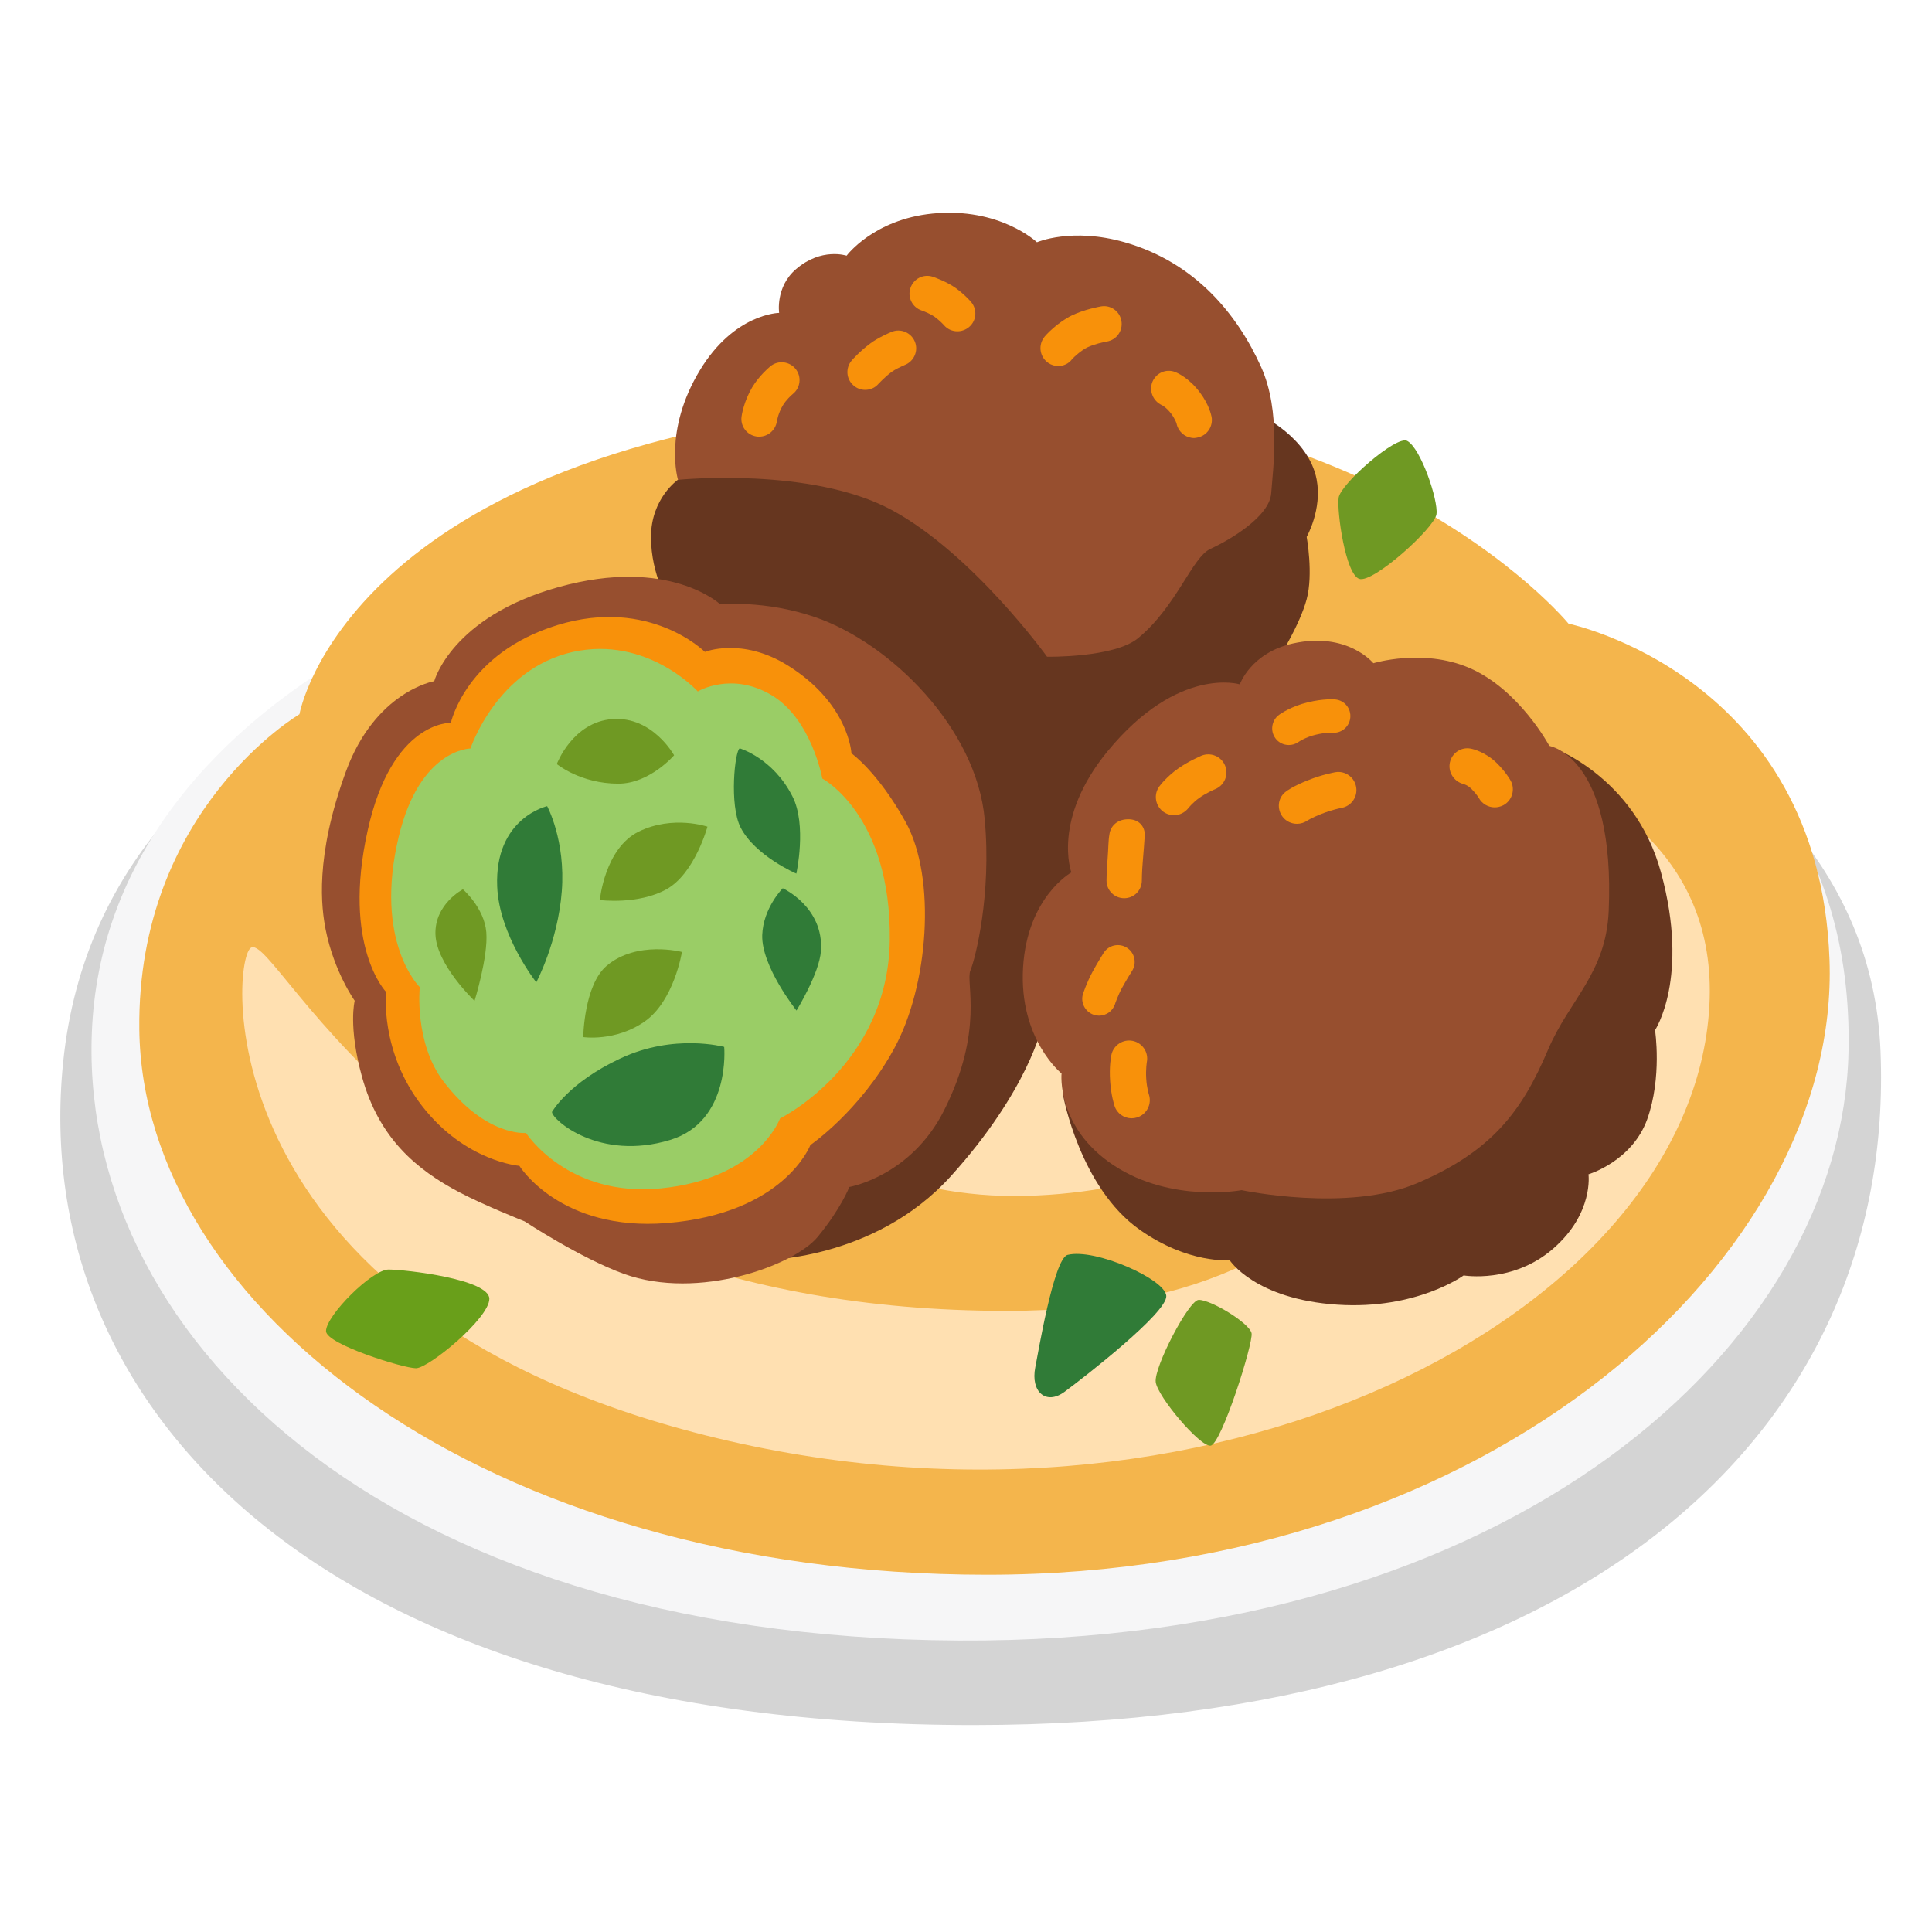
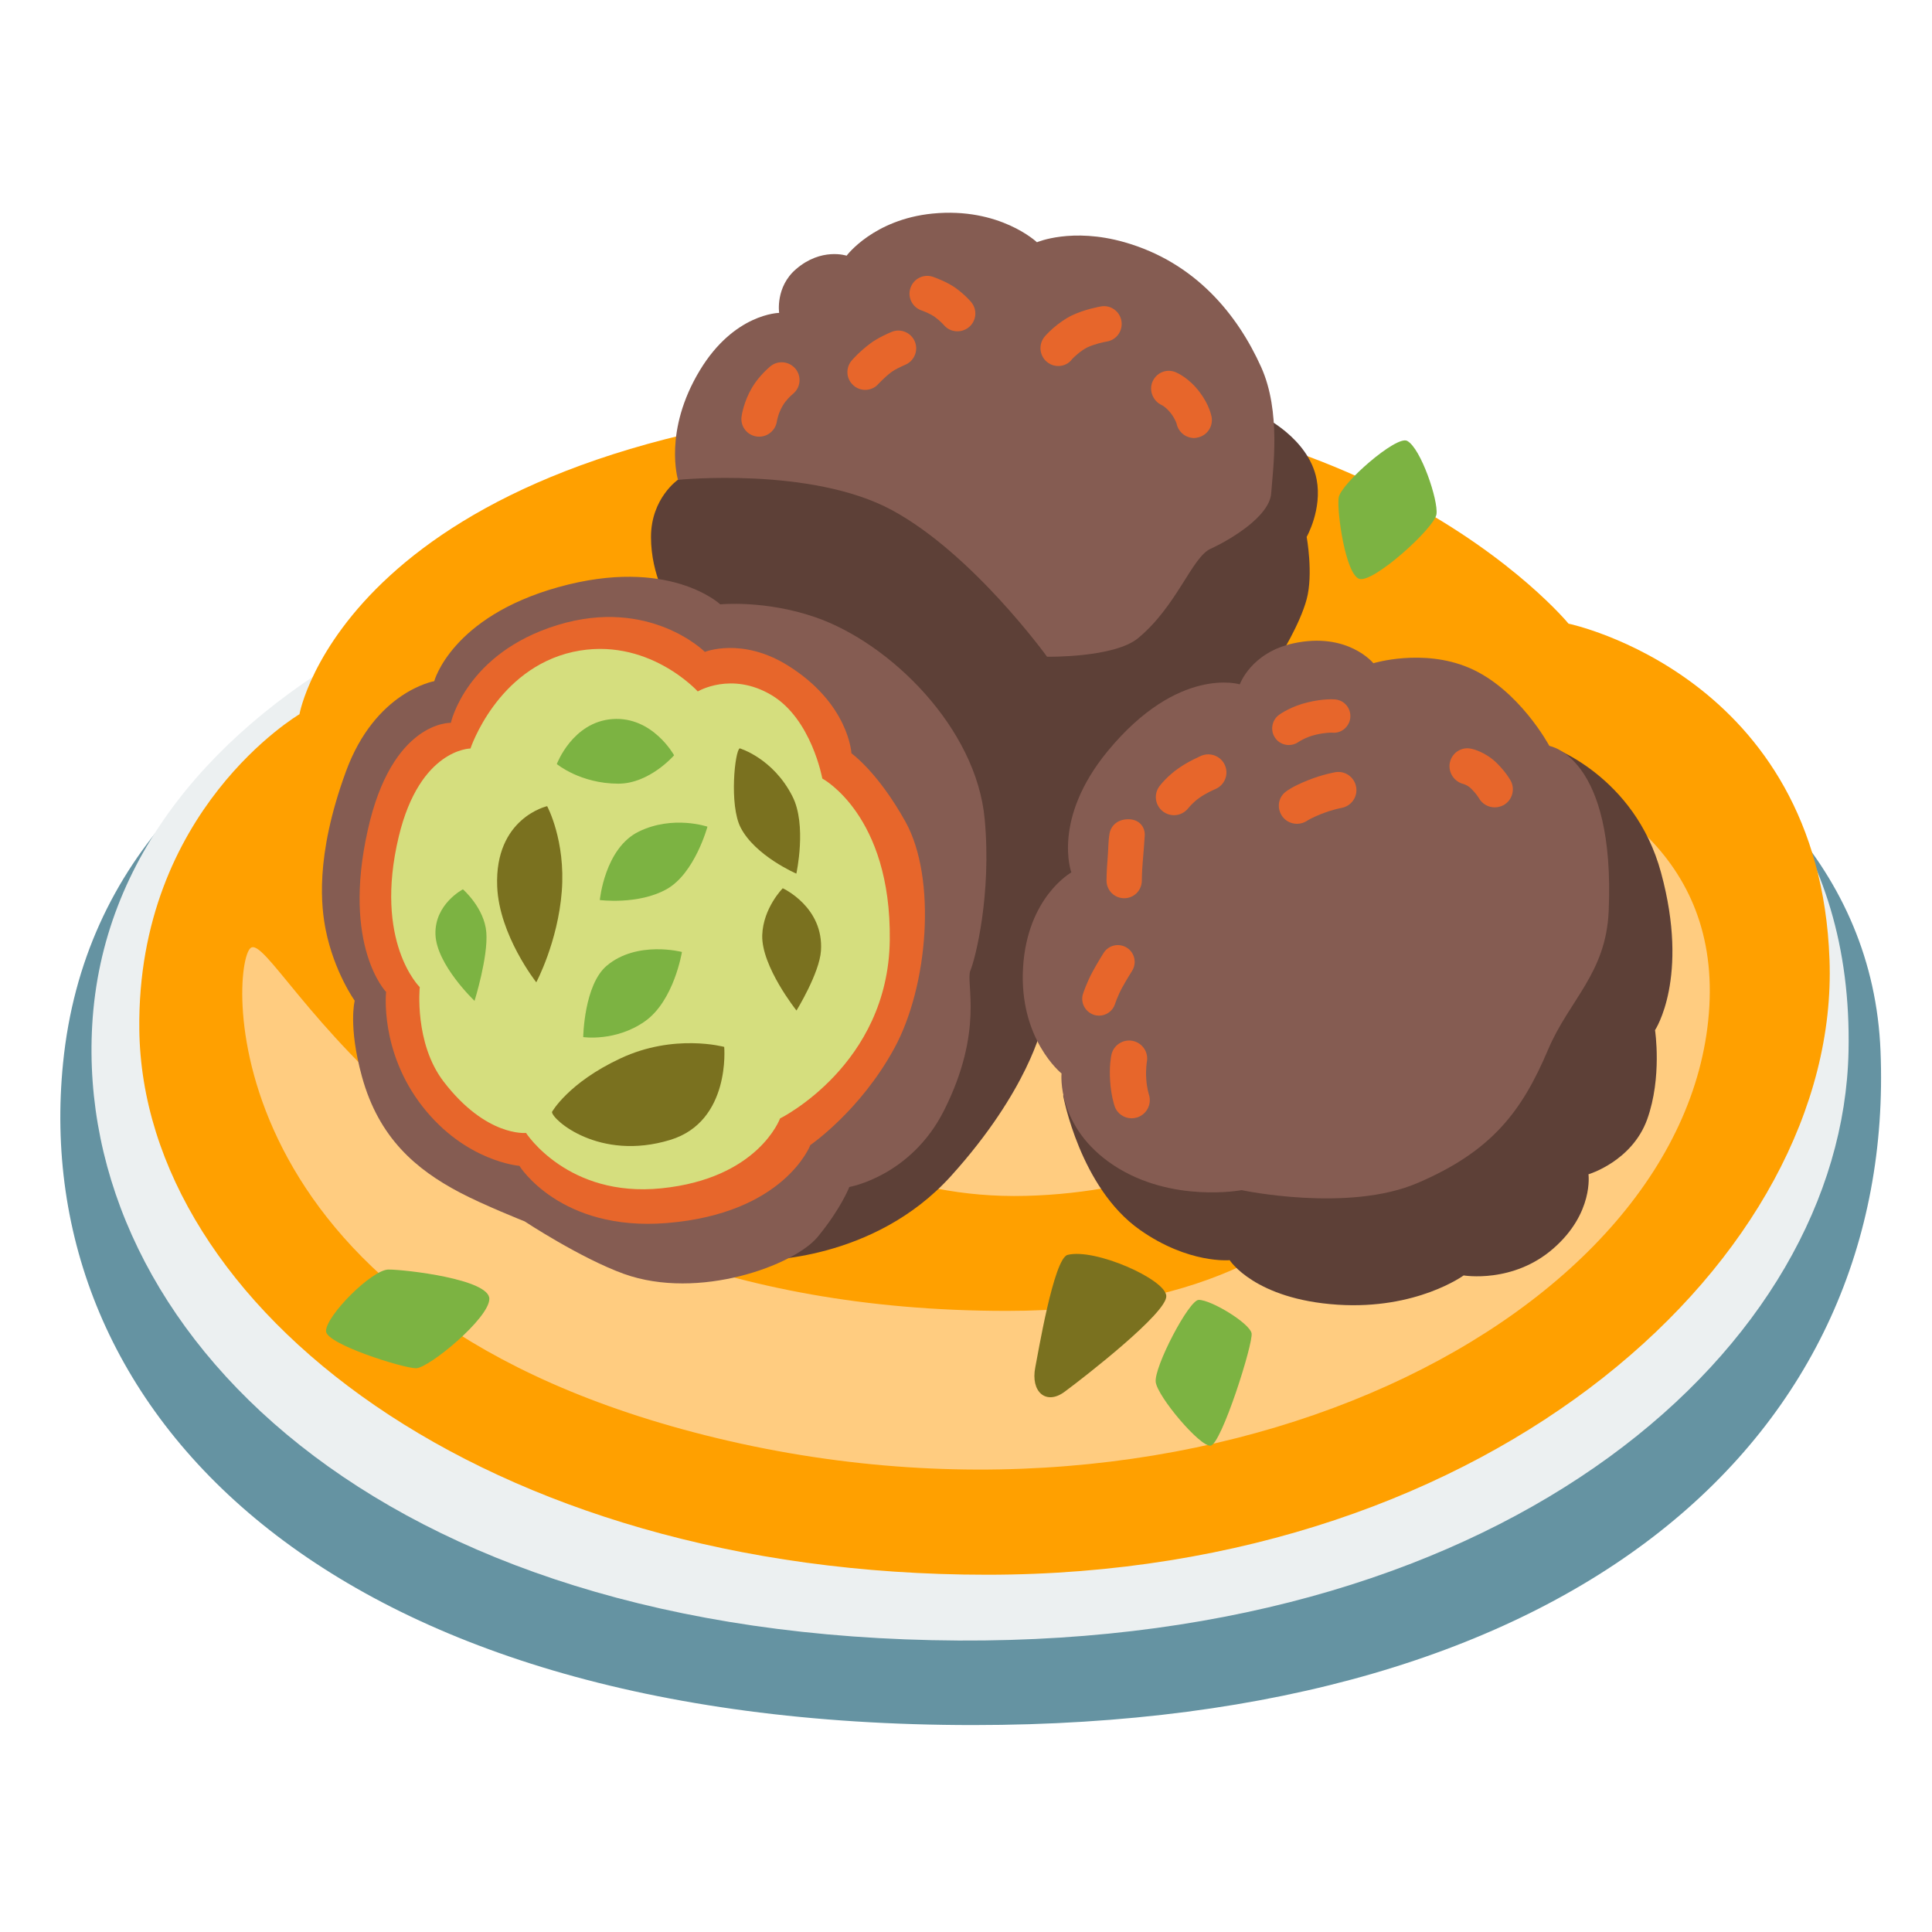
- <svg xmlns="http://www.w3.org/2000/svg" version="1.1" id="Layer_3" x="0px" y="0px" viewBox="0 0 128 128" style="enable-background:new 0 0 128 128;" xml:space="preserve">
-   <path style="fill:#D4D4D4;" d="M64.48,114.29c40.2,0,61.13-19.34,60.11-44.65C123.63,45.67,90,36.78,65.64,36.78  S6.9,43.41,4.18,70.41C1.86,93.42,21.57,114.29,64.48,114.29z" />
-   <path style="fill:#F6F6F7;" d="M63.52,108.69c36.72,0.19,58.55-19.6,58.95-39.04C123.05,42,92.12,34.85,63.32,34.08  C35.61,33.33,7.39,45.7,6.11,67.9C4.95,88,24.85,108.48,63.52,108.69z" />
-   <path style="fill:#F4B54C;" d="M9.23,68.2C9.44,86.52,32,104.33,65.39,104.33c33.73,0,56.53-21.24,55.82-40.75  c-0.68-18.83-17.29-22.26-17.29-22.26S89.91,24.2,58.54,26.77c-35.61,2.91-38.7,20.55-38.7,20.55S9.06,53.65,9.23,68.2z" />
-   <path style="fill:#FFE0B1;" d="M16.6,62.81c-1.36,1.13-2.73,23.64,29.35,32.08c34.06,8.96,66.17-7.8,67.3-28.24  S81.2,47.37,81.2,47.37s-0.28,8.88-0.14,12.41c0.14,3.53-12.5,7.33-22.84,7.47c-10.29,0.14-16.07-2.12-16.07-2.12  s9.21,14.53,25.8,14.1C84.3,78.82,94.46,67.4,94.46,67.4s-0.95,19.45-27.74,19.45C28.79,86.85,18.29,61.4,16.6,62.81z" />
-   <path style="fill:#66361F;" d="M54.08,28.77l-9.16,3.01c0,0-1.79,1.23-1.79,3.8c0,2.57,1.23,4.47,1.23,4.47l6.03,43.44  c0,0,7.48,0.11,12.62-5.58c5.14-5.69,6.03-9.94,6.03-9.94l2.19,1.12l-0.79,3.51c0,0,1.11,6.09,5.08,8.88  c3.22,2.27,5.95,2.01,5.95,2.01s1.65,2.59,7.15,2.95c5.24,0.34,8.35-1.94,8.35-1.94s3.27,0.56,5.95-1.79  c2.68-2.34,2.32-4.91,2.32-4.91s2.88-0.85,3.89-3.64c1-2.79,0.52-5.91,0.52-5.91s2.3-3.45,0.4-10.43c-1.75-6.46-7.37-8.37-7.37-8.37  L84.78,43.5c0,0,1.34-2.12,1.79-3.8c0.45-1.67,0-4.13,0-4.13s1.04-1.82,0.66-3.81c-0.53-2.76-3.67-4.23-3.67-4.23L54.08,28.77z" />
-   <path style="fill:#974F2F;" d="M51.62,20.73c0,0-2.97,0.03-5.25,3.8c-2.44,4.03-1.45,7.26-1.45,7.26s8.82-0.89,14.18,2.01  c5.36,2.9,10.27,9.71,10.27,9.71s4.44,0.08,6.03-1.23c2.57-2.12,3.57-5.36,4.8-5.92s3.91-2.12,4.02-3.68  c0.11-1.56,0.67-5.41-0.67-8.37c-1.56-3.46-4.35-6.92-9.04-8.26c-3.5-1-5.81,0-5.81,0s-2.46-2.34-6.92-1.9  c-3.91,0.39-5.69,2.79-5.69,2.79s-1.67-0.56-3.35,0.89C51.36,19.01,51.62,20.73,51.62,20.73z" />
-   <path style="fill:#974F2F;" d="M47.72,40.04c0,0-3.39-3.19-10.73-1.14c-7.09,1.98-8.22,6.23-8.22,6.23s-3.9,0.66-5.85,5.98  c-2.09,5.71-1.62,9.07-1.34,10.5c0.56,2.79,1.92,4.69,1.92,4.69s-0.44,1.69,0.48,5.03c1.12,4.07,3.59,6.15,6.47,7.67  c1.59,0.84,4.31,1.92,4.31,1.92s3.7,2.44,6.58,3.48c4.94,1.77,11.28-0.56,12.84-2.46c1.56-1.9,2.09-3.3,2.09-3.3s4.08-0.7,6.28-5.08  c2.67-5.31,1.41-8.47,1.74-9.26c0.33-0.78,1.41-5.04,0.95-10.01C64.7,48.25,59,42.61,54.01,40.89  C50.67,39.74,47.72,40.04,47.72,40.04z" />
-   <path style="fill:#974F2F;" d="M82.26,78.85c0,0,7.05,1.5,11.65-0.47c4.93-2.11,6.92-4.75,8.65-8.83c1.41-3.32,3.84-5.05,4.02-9.19  c0.44-10.24-3.93-10.94-3.93-10.94s-2.01-3.77-5.33-5.18c-3.06-1.3-6.33-0.3-6.33-0.3s-1.71-2.11-5.33-1.31  c-2.79,0.62-3.52,2.71-3.52,2.71s-4.07-1.26-8.75,4.42c-3.72,4.52-2.41,8.04-2.41,8.04s-2.92,1.62-3.2,6.3  c-0.28,4.75,2.55,7.02,2.55,7.02s-0.36,3.57,3.46,6.09C77.62,79.73,82.26,78.85,82.26,78.85z" />
-   <path style="fill:#F8910A;" d="M29.87,47.89c0,0-3.9-0.16-5.51,7.13c-1.71,7.68,1.22,10.7,1.22,10.7s-0.44,3.95,2.42,7.6  s6.41,3.92,6.41,3.92s2.69,4.36,9.76,3.79c7.81-0.63,9.52-5.17,9.52-5.17s3.29-2.25,5.55-6.39c2.27-4.14,2.82-11.28,0.76-15.01  c-1.85-3.33-3.59-4.55-3.59-4.55s-0.16-3.3-4.23-5.83c-3.03-1.88-5.48-0.89-5.48-0.89s-3.65-3.65-9.76-1.78  C30.87,43.27,29.87,47.89,29.87,47.89z" />
-   <path style="fill:#9ACD66;" d="M31.17,49.59c0,0-3.35,0.01-4.75,5.83c-1.68,7,1.39,9.98,1.39,9.98s-0.38,3.71,1.59,6.27  c2.82,3.67,5.45,3.39,5.45,3.39s2.76,4.3,8.96,3.67c6.44-0.65,7.87-4.63,7.87-4.63s7.17-3.54,7.27-11.82s-4.47-10.7-4.47-10.7  s-0.71-3.95-3.37-5.53c-2.66-1.58-4.88-0.24-4.88-0.24s-3.35-3.7-8.27-2.62C32.91,44.32,31.17,49.59,31.17,49.59z" />
-   <path style="fill:#699F1A;" d="M21.6,88.19c0,0.86,5.12,2.46,5.96,2.46s4.86-3.31,4.86-4.6c0-1.3-5.57-1.94-6.68-1.94  C24.65,84.11,21.6,87.16,21.6,88.19z" />
-   <path style="fill:#307B37;" d="M70.73,83.14c-0.92,0.23-1.98,6.68-2.14,7.45c-0.32,1.62,0.71,2.53,1.94,1.62  c1.38-1.02,6.81-5.25,6.74-6.35C77.22,84.76,72.55,82.68,70.73,83.14z" />
-   <path style="fill:#6F9923;" d="M79.42,86.12c-0.65,0-2.98,4.47-2.85,5.45c0.13,0.97,2.92,4.28,3.63,4.21  c0.71-0.06,2.85-6.81,2.72-7.45C82.79,87.67,80.26,86.12,79.42,86.12z" />
-   <path style="fill:#6F9923;" d="M93.23,29.21c-0.71-0.39-4.41,2.85-4.54,3.76c-0.13,0.91,0.45,5.06,1.36,5.38  c0.91,0.32,4.99-3.37,5.12-4.28C95.3,33.16,94.14,29.7,93.23,29.21z" />
-   <path style="fill:#6F9923;" d="M39.74,59.63c0,0,0.32-3.44,2.59-4.54c2.27-1.1,4.54-0.32,4.54-0.32s-0.84,3.11-2.72,4.15  C42.27,59.96,39.74,59.63,39.74,59.63z" />
-   <path style="fill:#6F9923;" d="M40.2,63.98c-1.51,1.27-1.56,4.73-1.56,4.73s2.14,0.32,4.08-1.04c1.94-1.36,2.46-4.6,2.46-4.6  S42.21,62.29,40.2,63.98z" />
-   <path style="fill:#6F9923;" d="M36.89,50.62c0,0,1.04-2.79,3.69-2.98c2.66-0.19,4.08,2.4,4.08,2.4s-1.62,1.88-3.69,1.88  C38.45,51.92,36.89,50.62,36.89,50.62z" />
-   <path style="fill:#6F9923;" d="M30.67,58.92c0,0-1.88,0.97-1.82,2.98c0.06,2.01,2.59,4.41,2.59,4.41s0.91-2.92,0.78-4.54  C32.09,60.15,30.67,58.92,30.67,58.92z" />
-   <path style="fill:#307B37;" d="M35.53,65.08c0,0,1.43-2.67,1.69-6.03c0.26-3.37-0.97-5.64-0.97-5.64s-3.49,0.78-3.31,5.32  C33.07,61.97,35.53,65.08,35.53,65.08z" />
-   <path style="fill:#307B37;" d="M49.01,49.58c-0.32,0.13-0.71,3.75,0.06,5.25c0.97,1.88,3.69,3.05,3.69,3.05s0.71-3.23-0.26-5.12  C51.22,50.23,49.01,49.58,49.01,49.58z" />
-   <path style="fill:#307B37;" d="M51.86,58.85c0,0-1.3,1.3-1.36,3.11c-0.06,2.07,2.27,4.99,2.27,4.99s1.52-2.47,1.62-3.95  C54.59,60.09,51.86,58.85,51.86,58.85z" />
-   <path style="fill:#307B37;" d="M36.57,73.67c0,0.5,3.12,3.29,7.84,1.85c4.02-1.23,3.57-6.16,3.57-6.16s-3.31-0.91-6.87,0.76  C37.64,71.74,36.57,73.67,36.57,73.67z" />
+ <svg xmlns="http://www.w3.org/2000/svg" width="100%" height="100%" viewBox="0 0 128 128" version="1.1" xml:space="preserve" style="fill-rule:evenodd;clip-rule:evenodd;stroke-linejoin:round;stroke-miterlimit:2;">
+   <path d="M64.48,114.29C104.68,114.29 125.61,94.95 124.59,69.64C123.63,45.67 90,36.78 65.64,36.78C41.28,36.78 6.9,43.41 4.18,70.41C1.86,93.42 21.57,114.29 64.48,114.29Z" style="fill:rgb(101,147,162);fill-rule:nonzero;" />
+   <path d="M63.52,108.69C100.24,108.88 122.07,89.09 122.47,69.65C123.05,42 92.12,34.85 63.32,34.08C35.61,33.33 7.39,45.7 6.11,67.9C4.95,88 24.85,108.48 63.52,108.69Z" style="fill:rgb(236,240,241);fill-rule:nonzero;" />
+   <path d="M9.23,68.2C9.44,86.52 32,104.33 65.39,104.33C99.12,104.33 121.92,83.09 121.21,63.58C120.53,44.75 103.92,41.32 103.92,41.32C103.92,41.32 89.91,24.2 58.54,26.77C22.93,29.68 19.84,47.32 19.84,47.32C19.84,47.32 9.06,53.65 9.23,68.2Z" style="fill:rgb(255,160,0);fill-rule:nonzero;" />
+   <path d="M16.6,62.81C15.24,63.94 13.87,86.45 45.95,94.89C80.01,103.85 112.12,87.09 113.25,66.65C114.38,46.21 81.2,47.37 81.2,47.37C81.2,47.37 80.92,56.25 81.06,59.78C81.2,63.31 68.56,67.11 58.22,67.25C47.93,67.39 42.15,65.13 42.15,65.13C42.15,65.13 51.36,79.66 67.95,79.23C84.3,78.82 94.46,67.4 94.46,67.4C94.46,67.4 93.51,86.85 66.72,86.85C28.79,86.85 18.29,61.4 16.6,62.81Z" style="fill:rgb(255,204,128);fill-rule:nonzero;" />
+   <path d="M54.08,28.77L44.92,31.78C44.92,31.78 43.13,33.01 43.13,35.58C43.13,38.15 44.36,40.05 44.36,40.05L50.39,83.49C50.39,83.49 57.87,83.6 63.01,77.91C68.15,72.22 69.04,67.97 69.04,67.97L71.23,69.09L70.44,72.6C70.44,72.6 71.55,78.69 75.52,81.48C78.74,83.75 81.47,83.49 81.47,83.49C81.47,83.49 83.12,86.08 88.62,86.44C93.86,86.78 96.97,84.5 96.97,84.5C96.97,84.5 100.24,85.06 102.92,82.71C105.6,80.37 105.24,77.8 105.24,77.8C105.24,77.8 108.12,76.95 109.13,74.16C110.13,71.37 109.65,68.25 109.65,68.25C109.65,68.25 111.95,64.8 110.05,57.82C108.3,51.36 102.68,49.45 102.68,49.45L84.78,43.5C84.78,43.5 86.12,41.38 86.57,39.7C87.02,38.03 86.57,35.57 86.57,35.57C86.57,35.57 87.61,33.75 87.23,31.76C86.7,29 83.56,27.53 83.56,27.53L54.08,28.77Z" style="fill:rgb(93,64,55);fill-rule:nonzero;" />
+   <path d="M51.62,20.73C51.62,20.73 48.65,20.76 46.37,24.53C43.93,28.56 44.92,31.79 44.92,31.79C44.92,31.79 53.74,30.9 59.1,33.8C64.46,36.7 69.37,43.51 69.37,43.51C69.37,43.51 73.81,43.59 75.4,42.28C77.97,40.16 78.97,36.92 80.2,36.36C81.43,35.8 84.11,34.24 84.22,32.68C84.33,31.12 84.89,27.27 83.55,24.31C81.99,20.85 79.2,17.39 74.51,16.05C71.01,15.05 68.7,16.05 68.7,16.05C68.7,16.05 66.24,13.71 61.78,14.15C57.87,14.54 56.09,16.94 56.09,16.94C56.09,16.94 54.42,16.38 52.74,17.83C51.36,19.01 51.62,20.73 51.62,20.73Z" style="fill:rgb(133,92,82);fill-rule:nonzero;" />
+   <path d="M47.72,40.04C47.72,40.04 44.33,36.85 36.99,38.9C29.9,40.88 28.77,45.13 28.77,45.13C28.77,45.13 24.87,45.79 22.92,51.11C20.83,56.82 21.3,60.18 21.58,61.61C22.14,64.4 23.5,66.3 23.5,66.3C23.5,66.3 23.06,67.99 23.98,71.33C25.1,75.4 27.57,77.48 30.45,79C32.04,79.84 34.76,80.92 34.76,80.92C34.76,80.92 38.46,83.36 41.34,84.4C46.28,86.17 52.62,83.84 54.18,81.94C55.74,80.04 56.27,78.64 56.27,78.64C56.27,78.64 60.35,77.94 62.55,73.56C65.22,68.25 63.96,65.09 64.29,64.3C64.62,63.52 65.7,59.26 65.24,54.29C64.7,48.25 59,42.61 54.01,40.89C50.67,39.74 47.72,40.04 47.72,40.04Z" style="fill:rgb(133,92,82);fill-rule:nonzero;" />
+   <path d="M82.26,78.85C82.26,78.85 89.31,80.35 93.91,78.38C98.84,76.27 100.83,73.63 102.56,69.55C103.97,66.23 106.4,64.5 106.58,60.36C107.02,50.12 102.65,49.42 102.65,49.42C102.65,49.42 100.64,45.65 97.32,44.24C94.26,42.94 90.99,43.94 90.99,43.94C90.99,43.94 89.28,41.83 85.66,42.63C82.87,43.25 82.14,45.34 82.14,45.34C82.14,45.34 78.07,44.08 73.39,49.76C69.67,54.28 70.98,57.8 70.98,57.8C70.98,57.8 68.06,59.42 67.78,64.1C67.5,68.85 70.33,71.12 70.33,71.12C70.33,71.12 69.97,74.69 73.79,77.21C77.62,79.73 82.26,78.85 82.26,78.85Z" style="fill:rgb(133,92,82);fill-rule:nonzero;" />
+   <path d="M29.87,47.89C29.87,47.89 25.97,47.73 24.36,55.02C22.65,62.7 25.58,65.72 25.58,65.72C25.58,65.72 25.14,69.67 28,73.32C30.86,76.97 34.41,77.24 34.41,77.24C34.41,77.24 37.1,81.6 44.17,81.03C51.98,80.4 53.69,75.86 53.69,75.86C53.69,75.86 56.98,73.61 59.24,69.47C61.51,65.33 62.06,58.19 60,54.46C58.15,51.13 56.41,49.91 56.41,49.91C56.41,49.91 56.25,46.61 52.18,44.08C49.15,42.2 46.7,43.19 46.7,43.19C46.7,43.19 43.05,39.54 36.94,41.41C30.87,43.27 29.87,47.89 29.87,47.89Z" style="fill:rgb(231,102,43);fill-rule:nonzero;" />
+   <path d="M31.17,49.59C31.17,49.59 27.82,49.6 26.42,55.42C24.74,62.42 27.81,65.4 27.81,65.4C27.81,65.4 27.43,69.11 29.4,71.67C32.22,75.34 34.85,75.06 34.85,75.06C34.85,75.06 37.61,79.36 43.81,78.73C50.25,78.08 51.68,74.1 51.68,74.1C51.68,74.1 58.85,70.56 58.95,62.28C59.05,54 54.48,51.58 54.48,51.58C54.48,51.58 53.77,47.63 51.11,46.05C48.45,44.47 46.23,45.81 46.23,45.81C46.23,45.81 42.88,42.11 37.96,43.19C32.91,44.32 31.17,49.59 31.17,49.59Z" style="fill:rgb(213,222,126);fill-rule:nonzero;" />
+   <path d="M21.6,88.19C21.6,89.05 26.72,90.65 27.56,90.65C28.4,90.65 32.42,87.34 32.42,86.05C32.42,84.75 26.85,84.11 25.74,84.11C24.65,84.11 21.6,87.16 21.6,88.19Z" style="fill:rgb(124,179,66);fill-rule:nonzero;" />
+   <path d="M70.73,83.14C69.81,83.37 68.75,89.82 68.59,90.59C68.27,92.21 69.3,93.12 70.53,92.21C71.91,91.19 77.34,86.96 77.27,85.86C77.22,84.76 72.55,82.68 70.73,83.14Z" style="fill:rgb(122,113,31);fill-rule:nonzero;" />
+   <path d="M79.42,86.12C78.77,86.12 76.44,90.59 76.57,91.57C76.7,92.54 79.49,95.85 80.2,95.78C80.91,95.72 83.05,88.97 82.92,88.33C82.79,87.67 80.26,86.12 79.42,86.12Z" style="fill:rgb(124,179,66);fill-rule:nonzero;" />
+   <path d="M93.23,29.21C92.52,28.82 88.82,32.06 88.69,32.97C88.56,33.88 89.14,38.03 90.05,38.35C90.96,38.67 95.04,34.98 95.17,34.07C95.3,33.16 94.14,29.7 93.23,29.21Z" style="fill:rgb(124,179,66);fill-rule:nonzero;" />
+   <path d="M39.74,59.63C39.74,59.63 40.06,56.19 42.33,55.09C44.6,53.99 46.87,54.77 46.87,54.77C46.87,54.77 46.03,57.88 44.15,58.92C42.27,59.96 39.74,59.63 39.74,59.63Z" style="fill:rgb(124,179,66);fill-rule:nonzero;" />
+   <path d="M40.2,63.98C38.69,65.25 38.64,68.71 38.64,68.71C38.64,68.71 40.78,69.03 42.72,67.67C44.66,66.31 45.18,63.07 45.18,63.07C45.18,63.07 42.21,62.29 40.2,63.98Z" style="fill:rgb(124,179,66);fill-rule:nonzero;" />
+   <path d="M36.89,50.62C36.89,50.62 37.93,47.83 40.58,47.64C43.24,47.45 44.66,50.04 44.66,50.04C44.66,50.04 43.04,51.92 40.97,51.92C38.45,51.92 36.89,50.62 36.89,50.62Z" style="fill:rgb(124,179,66);fill-rule:nonzero;" />
+   <path d="M30.67,58.92C30.67,58.92 28.79,59.89 28.85,61.9C28.91,63.91 31.44,66.31 31.44,66.31C31.44,66.31 32.35,63.39 32.22,61.77C32.09,60.15 30.67,58.92 30.67,58.92Z" style="fill:rgb(124,179,66);fill-rule:nonzero;" />
+   <path d="M35.53,65.08C35.53,65.08 36.96,62.41 37.22,59.05C37.48,55.68 36.25,53.41 36.25,53.41C36.25,53.41 32.76,54.19 32.94,58.73C33.07,61.97 35.53,65.08 35.53,65.08Z" style="fill:rgb(122,113,31);fill-rule:nonzero;" />
+   <path d="M49.01,49.58C48.69,49.71 48.3,53.33 49.07,54.83C50.04,56.71 52.76,57.88 52.76,57.88C52.76,57.88 53.47,54.65 52.5,52.76C51.22,50.23 49.01,49.58 49.01,49.58Z" style="fill:rgb(122,113,31);fill-rule:nonzero;" />
+   <path d="M51.86,58.85C51.86,58.85 50.56,60.15 50.5,61.96C50.44,64.03 52.77,66.95 52.77,66.95C52.77,66.95 54.29,64.48 54.39,63C54.59,60.09 51.86,58.85 51.86,58.85Z" style="fill:rgb(122,113,31);fill-rule:nonzero;" />
+   <path d="M36.57,73.67C36.57,74.17 39.69,76.96 44.41,75.52C48.43,74.29 47.98,69.36 47.98,69.36C47.98,69.36 44.67,68.45 41.11,70.12C37.64,71.74 36.57,73.67 36.57,73.67Z" style="fill:rgb(122,113,31);fill-rule:nonzero;" />
  <g>
-     <path style="fill:#F8910A;" d="M74.48,59.51L74.48,59.51c-0.65,0-1.17-0.52-1.17-1.17c0,0,0-0.61,0.07-1.42   c0.06-0.75,0.04-1.2,0.13-1.69c0.08-0.49,0.51-0.99,1.33-0.95c0.71,0.04,1.04,0.58,1,1.1c-0.04,0.52-0.06,0.96-0.13,1.72   c-0.06,0.69-0.06,1.21-0.06,1.23C75.65,58.99,75.13,59.51,74.48,59.51z" />
+     <path d="M74.48,59.51C73.83,59.51 73.31,58.99 73.31,58.34C73.31,58.34 73.31,57.73 73.38,56.92C73.44,56.17 73.42,55.72 73.51,55.23C73.59,54.74 74.02,54.24 74.84,54.28C75.55,54.32 75.88,54.86 75.84,55.38C75.8,55.9 75.78,56.34 75.71,57.1C75.65,57.79 75.65,58.31 75.65,58.33C75.65,58.99 75.13,59.51 74.48,59.51Z" style="fill:rgb(231,102,43);fill-rule:nonzero;" />
  </g>
  <g>
-     <path style="fill:#F8910A;" d="M77.78,54.01c-0.25,0-0.5-0.08-0.72-0.24c-0.53-0.4-0.64-1.14-0.25-1.67   c0.05-0.07,0.51-0.67,1.27-1.2c0.67-0.47,1.43-0.79,1.51-0.83c0.61-0.25,1.31,0.03,1.57,0.64c0.26,0.61-0.03,1.31-0.64,1.57   c-0.01,0-0.6,0.25-1.06,0.58c-0.44,0.31-0.72,0.67-0.72,0.67C78.5,53.84,78.14,54.01,77.78,54.01z" />
+     <path d="M77.78,54.01C77.53,54.01 77.28,53.93 77.06,53.77C76.53,53.37 76.42,52.63 76.81,52.1C76.86,52.03 77.32,51.43 78.08,50.9C78.75,50.43 79.51,50.11 79.59,50.07C80.2,49.82 80.9,50.1 81.16,50.71C81.42,51.32 81.13,52.02 80.52,52.28C80.51,52.28 79.92,52.53 79.46,52.86C79.02,53.17 78.74,53.53 78.74,53.53C78.5,53.84 78.14,54.01 77.78,54.01Z" style="fill:rgb(231,102,43);fill-rule:nonzero;" />
  </g>
  <g>
-     <path style="fill:#F8910A;" d="M85.39,49.36c-0.35,0-0.69-0.16-0.9-0.46c-0.35-0.49-0.24-1.18,0.25-1.54   c0.08-0.06,0.81-0.57,1.91-0.83c1.04-0.25,1.7-0.2,1.82-0.19c0.61,0.06,1.05,0.6,0.99,1.21c-0.06,0.61-0.61,1.06-1.21,0.99l0,0   c-0.01,0-0.42-0.02-1.09,0.14c-0.67,0.16-1.12,0.47-1.12,0.47C85.83,49.3,85.61,49.36,85.39,49.36z" />
+     <path d="M85.39,49.36C85.04,49.36 84.7,49.2 84.49,48.9C84.14,48.41 84.25,47.72 84.74,47.36C84.82,47.3 85.55,46.79 86.65,46.53C87.69,46.28 88.35,46.33 88.47,46.34C89.08,46.4 89.52,46.94 89.46,47.55C89.4,48.16 88.85,48.61 88.25,48.54C88.24,48.54 87.83,48.52 87.16,48.68C86.49,48.84 86.04,49.15 86.04,49.15C85.83,49.3 85.61,49.36 85.39,49.36Z" style="fill:rgb(231,102,43);fill-rule:nonzero;" />
  </g>
  <g>
-     <path style="fill:#F8910A;" d="M85.93,54.58c-0.36,0-0.72-0.16-0.95-0.46c-0.39-0.51-0.33-1.23,0.17-1.64   c0.12-0.1,0.52-0.39,1.49-0.78c0.97-0.39,1.74-0.52,1.83-0.54c0.65-0.11,1.27,0.33,1.38,0.99c0.11,0.65-0.33,1.27-0.99,1.38   c0,0-0.6,0.11-1.33,0.4c-0.65,0.26-0.88,0.42-0.89,0.42C86.43,54.5,86.18,54.58,85.93,54.58z" />
+     <path d="M85.93,54.58C85.57,54.58 85.21,54.42 84.98,54.12C84.59,53.61 84.65,52.89 85.15,52.48C85.27,52.38 85.67,52.09 86.64,51.7C87.61,51.31 88.38,51.18 88.47,51.16C89.12,51.05 89.74,51.49 89.85,52.15C89.96,52.8 89.52,53.42 88.86,53.53C88.86,53.53 88.26,53.64 87.53,53.93C86.88,54.19 86.65,54.35 86.64,54.35C86.43,54.5 86.18,54.58 85.93,54.58Z" style="fill:rgb(231,102,43);fill-rule:nonzero;" />
  </g>
  <g>
-     <path style="fill:#F8910A;" d="M99.03,53.49c-0.43,0-0.84-0.23-1.06-0.63l0,0c0,0-0.15-0.26-0.49-0.6   c-0.25-0.25-0.53-0.32-0.53-0.32c-0.63-0.16-1.03-0.8-0.89-1.43c0.14-0.63,0.75-1.04,1.39-0.91c0.16,0.03,0.98,0.23,1.73,0.97   c0.59,0.59,0.86,1.07,0.91,1.16c0.31,0.58,0.09,1.31-0.49,1.62C99.42,53.44,99.22,53.49,99.03,53.49z" />
+     <path d="M99.03,53.49C98.6,53.49 98.19,53.26 97.97,52.86C97.97,52.86 97.82,52.6 97.48,52.26C97.23,52.01 96.95,51.94 96.95,51.94C96.32,51.78 95.92,51.14 96.06,50.51C96.2,49.88 96.81,49.47 97.45,49.6C97.61,49.63 98.43,49.83 99.18,50.57C99.77,51.16 100.04,51.64 100.09,51.73C100.4,52.31 100.18,53.04 99.6,53.35C99.42,53.44 99.22,53.49 99.03,53.49Z" style="fill:rgb(231,102,43);fill-rule:nonzero;" />
  </g>
  <g>
-     <path style="fill:#F8910A;" d="M72.81,67.29c-0.12,0-0.24-0.02-0.35-0.06c-0.58-0.2-0.9-0.83-0.7-1.41   c0.01-0.03,0.25-0.75,0.62-1.43c0.34-0.63,0.74-1.26,0.74-1.26c0.33-0.52,1.02-0.67,1.54-0.34c0.52,0.33,0.67,1.02,0.34,1.54   c-0.01,0.01-0.36,0.57-0.67,1.13c-0.27,0.5-0.46,1.06-0.46,1.07C73.71,67,73.28,67.29,72.81,67.29z" />
+     <path d="M72.81,67.29C72.69,67.29 72.57,67.27 72.46,67.23C71.88,67.03 71.56,66.4 71.76,65.82C71.77,65.79 72.01,65.07 72.38,64.39C72.72,63.76 73.12,63.13 73.12,63.13C73.45,62.61 74.14,62.46 74.66,62.79C75.18,63.12 75.33,63.81 75,64.33C74.99,64.34 74.64,64.9 74.33,65.46C74.06,65.96 73.87,66.52 73.87,66.53C73.71,67 73.28,67.29 72.81,67.29Z" style="fill:rgb(231,102,43);fill-rule:nonzero;" />
  </g>
  <g>
-     <path style="fill:#F8910A;" d="M74.97,74.09c-0.5,0-0.97-0.32-1.13-0.82c-0.02-0.07-0.23-0.7-0.29-1.64   c-0.07-0.95,0.06-1.65,0.08-1.73c0.13-0.65,0.77-1.07,1.41-0.94c0.65,0.13,1.07,0.76,0.94,1.41c0,0.01-0.08,0.47-0.04,1.09   c0.04,0.64,0.18,1.06,0.18,1.06c0.2,0.63-0.14,1.3-0.77,1.51C75.22,74.07,75.09,74.09,74.97,74.09z" />
+     <path d="M74.97,74.09C74.47,74.09 74,73.77 73.84,73.27C73.82,73.2 73.61,72.57 73.55,71.63C73.48,70.68 73.61,69.98 73.63,69.9C73.76,69.25 74.4,68.83 75.04,68.96C75.69,69.09 76.11,69.72 75.98,70.37C75.98,70.38 75.9,70.84 75.94,71.46C75.98,72.1 76.12,72.52 76.12,72.52C76.32,73.15 75.98,73.82 75.35,74.03C75.22,74.07 75.09,74.09 74.97,74.09Z" style="fill:rgb(231,102,43);fill-rule:nonzero;" />
  </g>
  <g>
-     <path style="fill:#F8910A;" d="M70.11,24.25c-0.22,0-0.45-0.06-0.65-0.2c-0.54-0.36-0.69-1.09-0.33-1.64c0.16-0.25,1-1.09,1.9-1.52   c0.84-0.4,1.81-0.57,1.92-0.59c0.64-0.11,1.25,0.33,1.35,0.98c0.1,0.64-0.33,1.25-0.98,1.35c-0.2,0.03-0.82,0.17-1.27,0.38   c-0.42,0.2-0.89,0.64-1.01,0.77C70.82,24.09,70.47,24.25,70.11,24.25z" />
+     <path d="M70.11,24.25C69.89,24.25 69.66,24.19 69.46,24.05C68.92,23.69 68.77,22.96 69.13,22.41C69.29,22.16 70.13,21.32 71.03,20.89C71.87,20.49 72.84,20.32 72.95,20.3C73.59,20.19 74.2,20.63 74.3,21.28C74.4,21.92 73.97,22.53 73.32,22.63C73.12,22.66 72.5,22.8 72.05,23.01C71.63,23.21 71.16,23.65 71.04,23.78C70.82,24.09 70.47,24.25 70.11,24.25Z" style="fill:rgb(231,102,43);fill-rule:nonzero;" />
  </g>
  <g>
-     <path style="fill:#F8910A;" d="M78.96,29.01c-0.49-0.06-0.91-0.44-1.01-0.95c0,0,0,0,0,0c0,0-0.08-0.27-0.34-0.63   c-0.33-0.44-0.63-0.59-0.64-0.59c-0.58-0.27-0.86-0.95-0.62-1.54c0.25-0.59,0.89-0.88,1.49-0.66c0.15,0.06,0.94,0.39,1.67,1.38   c0.59,0.79,0.73,1.46,0.76,1.59c0.12,0.64-0.3,1.26-0.94,1.38C79.21,29.02,79.08,29.03,78.96,29.01z" />
+     <path d="M78.96,29.01C78.47,28.95 78.05,28.57 77.95,28.06C77.95,28.06 77.87,27.79 77.61,27.43C77.28,26.99 76.98,26.84 76.97,26.84C76.39,26.57 76.11,25.89 76.35,25.3C76.6,24.71 77.24,24.42 77.84,24.64C77.99,24.7 78.78,25.03 79.51,26.02C80.1,26.81 80.24,27.48 80.27,27.61C80.39,28.25 79.97,28.87 79.33,28.99C79.21,29.02 79.08,29.03 78.96,29.01Z" style="fill:rgb(231,102,43);fill-rule:nonzero;" />
  </g>
  <g>
-     <path style="fill:#F8910A;" d="M63.43,21.95c-0.34,0-0.67-0.14-0.9-0.42l0,0c0,0-0.24-0.27-0.62-0.55   c-0.23-0.16-0.64-0.34-0.85-0.41c-0.62-0.21-0.95-0.88-0.74-1.49c0.21-0.62,0.87-0.95,1.49-0.74c0.09,0.03,0.89,0.31,1.49,0.73   c0.61,0.44,1,0.89,1.04,0.94c0.42,0.5,0.36,1.24-0.14,1.66C63.97,21.86,63.7,21.95,63.43,21.95z" />
+     <path d="M63.43,21.95C63.09,21.95 62.76,21.81 62.53,21.53C62.53,21.53 62.29,21.26 61.91,20.98C61.68,20.82 61.27,20.64 61.06,20.57C60.44,20.36 60.11,19.69 60.32,19.08C60.53,18.46 61.19,18.13 61.81,18.34C61.9,18.37 62.7,18.65 63.3,19.07C63.91,19.51 64.3,19.96 64.34,20.01C64.76,20.51 64.7,21.25 64.2,21.67C63.97,21.86 63.7,21.95 63.43,21.95Z" style="fill:rgb(231,102,43);fill-rule:nonzero;" />
  </g>
  <g>
-     <path style="fill:#F8910A;" d="M57.32,25.83c-0.28,0-0.56-0.1-0.78-0.3c-0.49-0.43-0.53-1.17-0.1-1.66c0.05-0.06,0.52-0.59,1.2-1.1   c0.51-0.39,1.28-0.72,1.43-0.78c0.6-0.25,1.29,0.04,1.54,0.64c0.25,0.6-0.04,1.29-0.64,1.54c-0.26,0.11-0.7,0.32-0.91,0.48   c-0.49,0.37-0.85,0.78-0.86,0.78C57.97,25.7,57.65,25.83,57.32,25.83z" />
+     <path d="M57.32,25.83C57.04,25.83 56.76,25.73 56.54,25.53C56.05,25.1 56.01,24.36 56.44,23.87C56.49,23.81 56.96,23.28 57.64,22.77C58.15,22.38 58.92,22.05 59.07,21.99C59.67,21.74 60.36,22.03 60.61,22.63C60.86,23.23 60.57,23.92 59.97,24.17C59.71,24.28 59.27,24.49 59.06,24.65C58.57,25.02 58.21,25.43 58.2,25.43C57.97,25.7 57.65,25.83 57.32,25.83Z" style="fill:rgb(231,102,43);fill-rule:nonzero;" />
  </g>
  <g>
-     <path style="fill:#F8910A;" d="M50.3,28.93c-0.06,0-0.11,0-0.17-0.01c-0.64-0.09-1.09-0.68-1-1.32c0.01-0.1,0.15-1,0.7-1.93   c0.47-0.79,1.14-1.34,1.22-1.41c0.51-0.41,1.25-0.32,1.66,0.18c0.41,0.51,0.33,1.25-0.18,1.66l0,0c-0.11,0.09-0.46,0.41-0.67,0.77   c-0.31,0.52-0.39,1.04-0.39,1.05C51.38,28.5,50.88,28.93,50.3,28.93z" />
+     <path d="M50.3,28.93C50.24,28.93 50.19,28.93 50.13,28.92C49.49,28.83 49.04,28.24 49.13,27.6C49.14,27.5 49.28,26.6 49.83,25.67C50.3,24.88 50.97,24.33 51.05,24.26C51.56,23.85 52.3,23.94 52.71,24.44C53.12,24.95 53.04,25.69 52.53,26.1C52.42,26.19 52.07,26.51 51.86,26.87C51.55,27.39 51.47,27.91 51.47,27.92C51.38,28.5 50.88,28.93 50.3,28.93Z" style="fill:rgb(231,102,43);fill-rule:nonzero;" />
  </g>
</svg>
